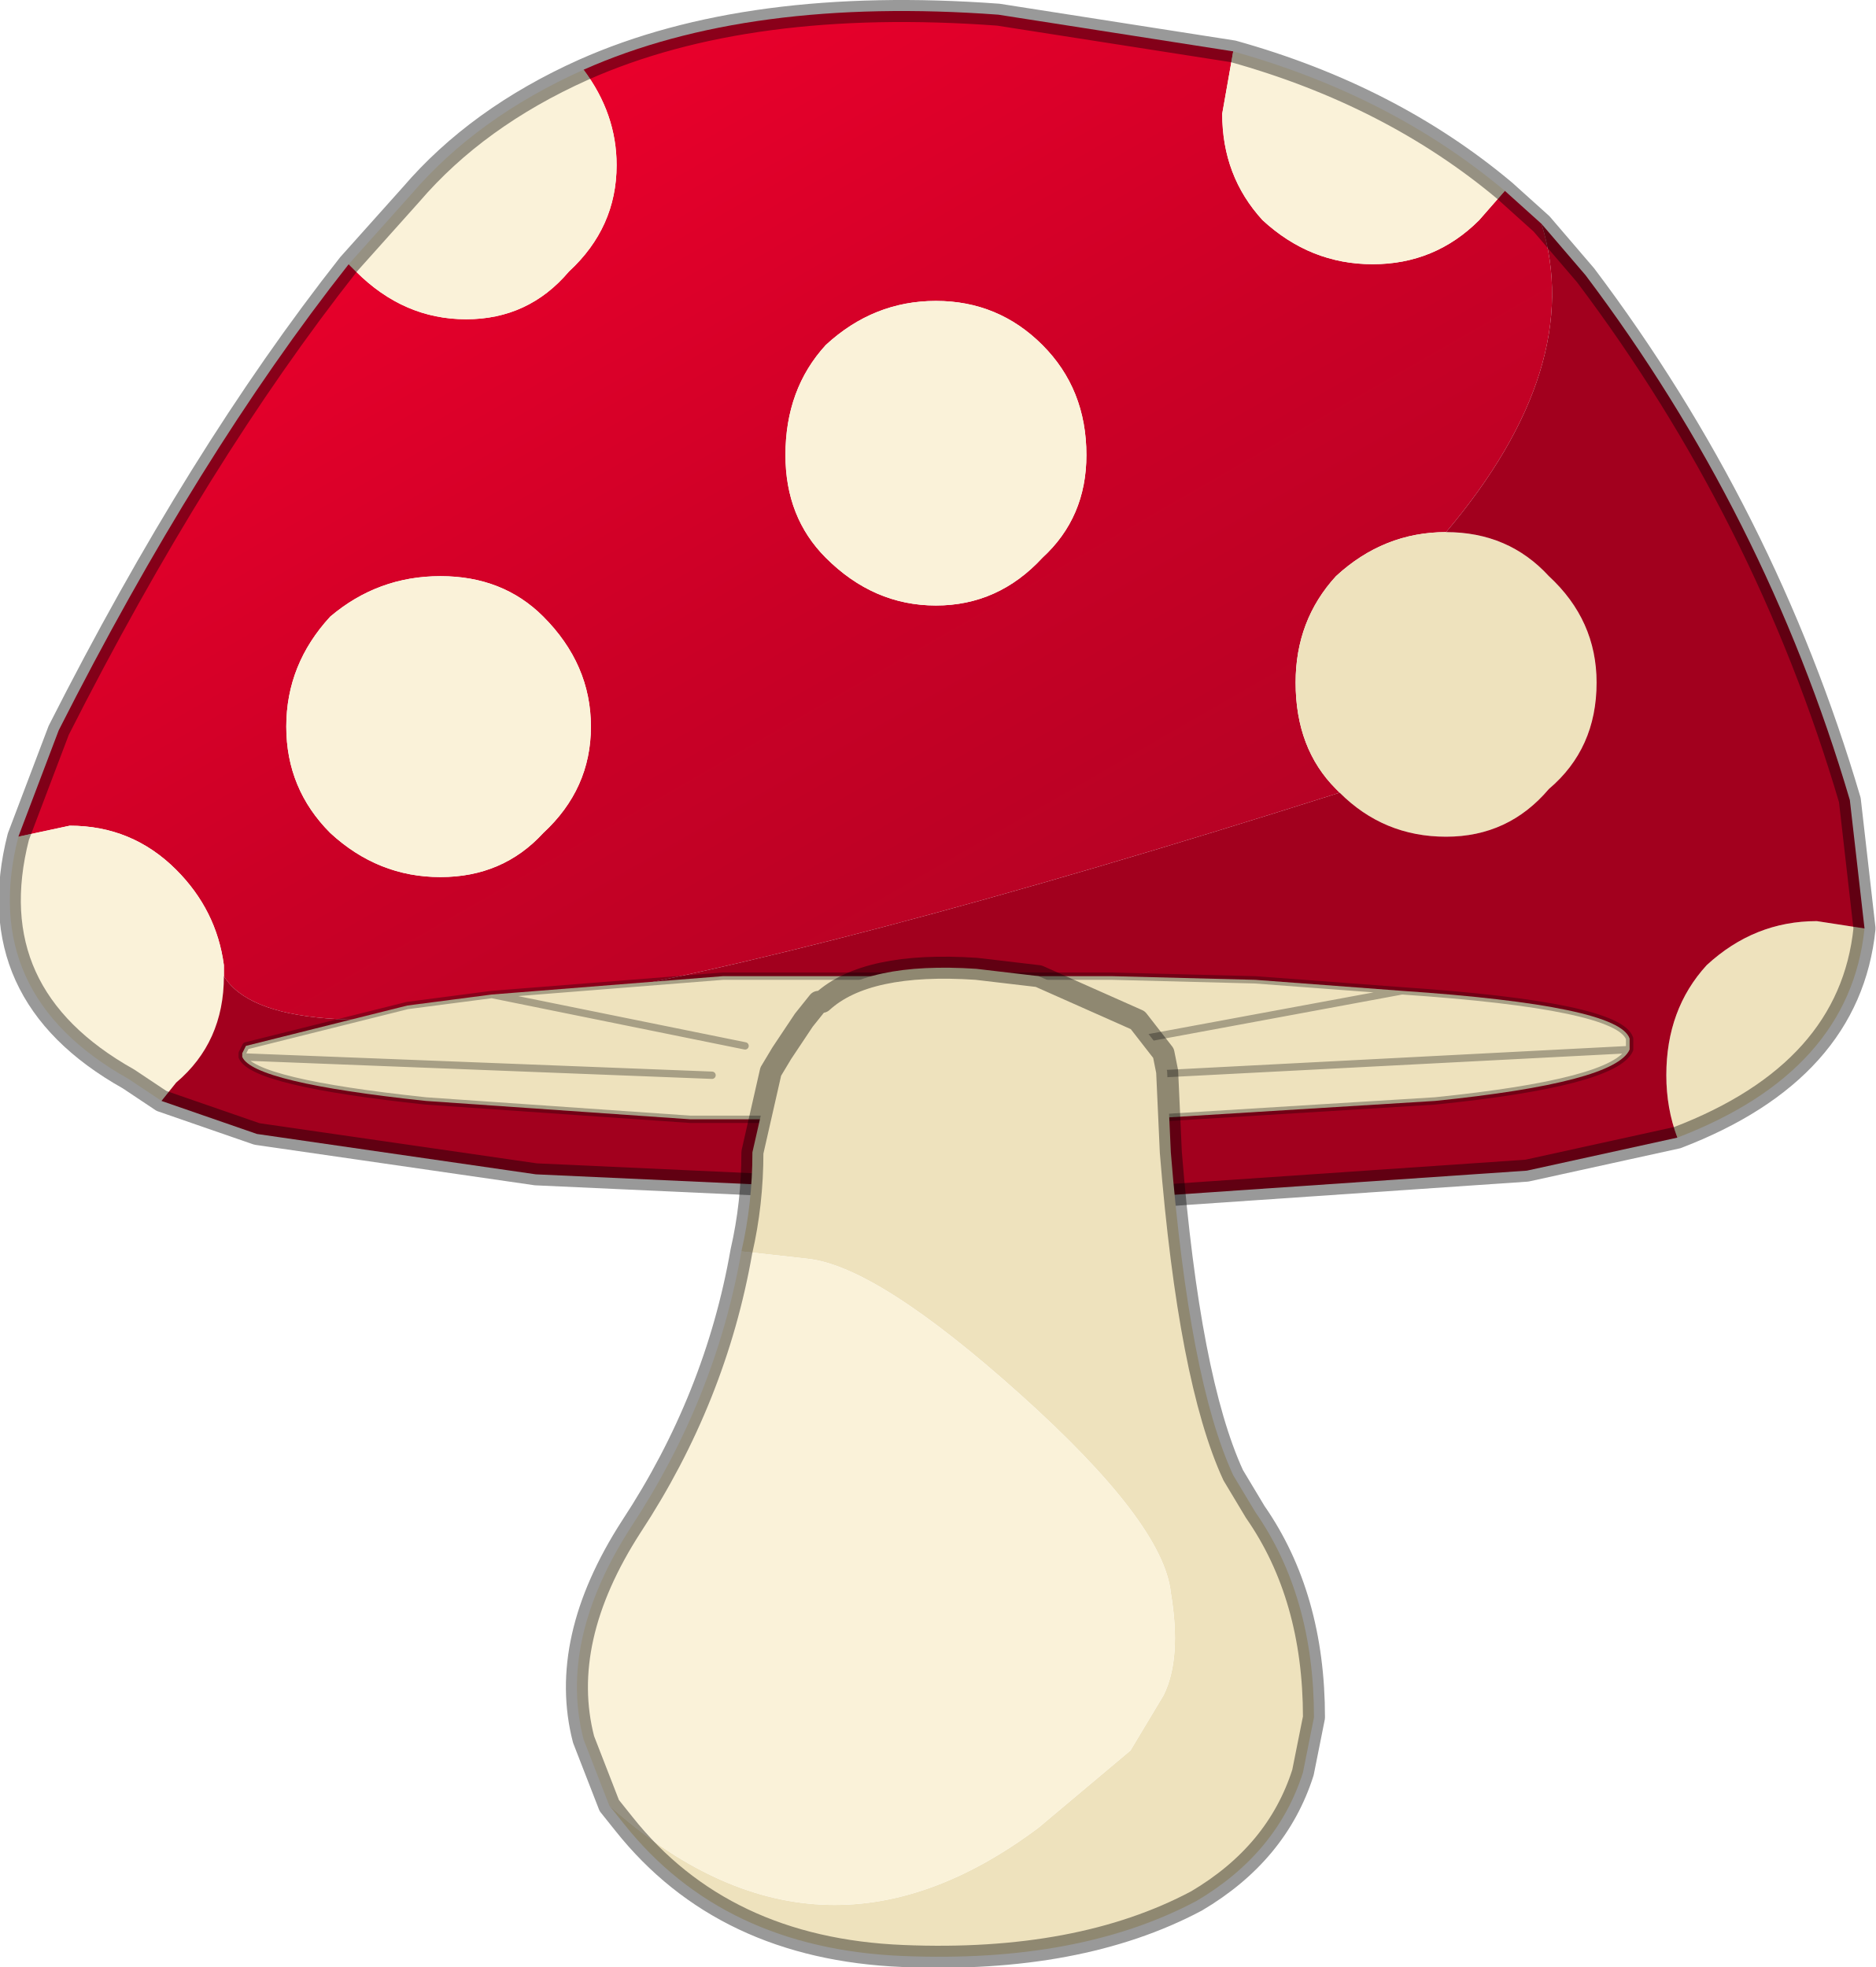
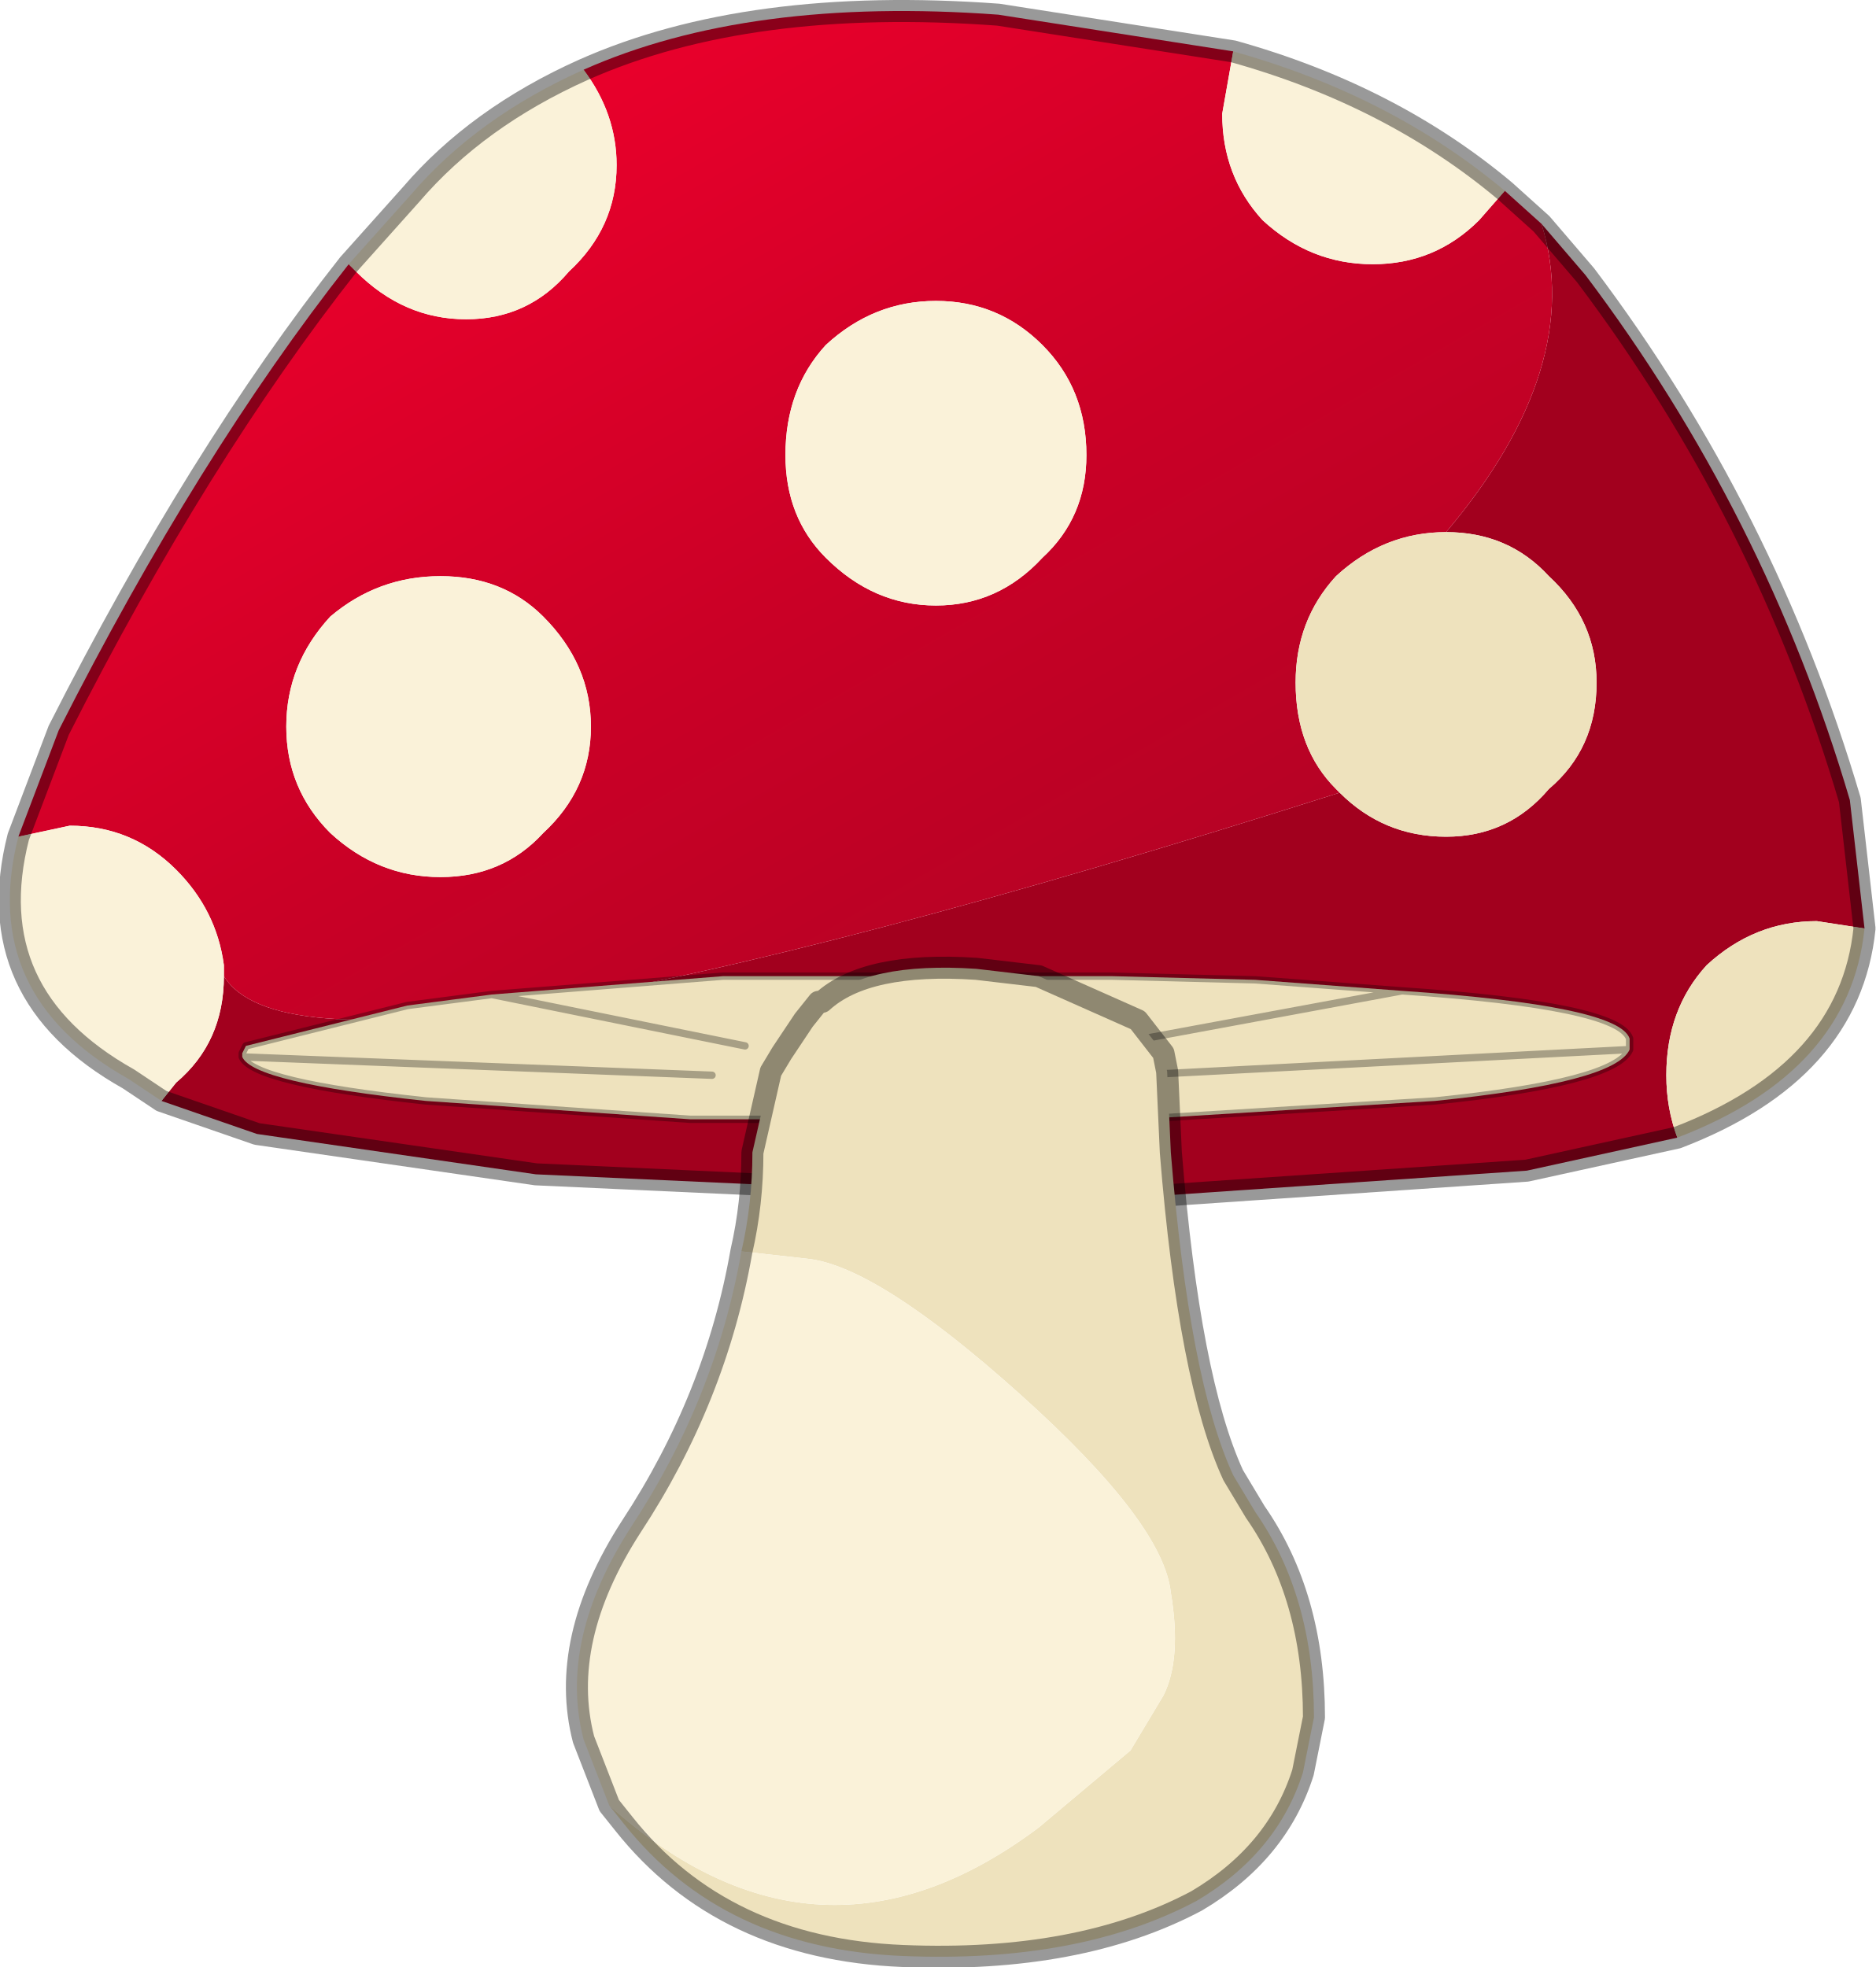
<svg xmlns="http://www.w3.org/2000/svg" xmlns:xlink="http://www.w3.org/1999/xlink" height="26.8px" width="25.55px">
  <g transform="matrix(1.0, 0.0, 0.0, 1.0, 12.15, 25.0)">
    <use height="26.8" transform="matrix(1.0, 0.0, 0.0, 1.0, -12.15, -25.0)" width="25.55" xlink:href="#decoration178-shape0" />
  </g>
  <defs>
    <g id="decoration178-shape0" transform="matrix(1.0, 0.0, 0.0, 1.0, 12.15, 25.0)">
-       <path d="M4.65 -24.3 L4.5 -23.45 Q4.5 -22.6 5.05 -22.0 5.7 -21.4 6.55 -21.4 7.4 -21.4 8.0 -22.0 L8.35 -22.4 8.85 -21.95 Q9.45 -20.0 7.55 -17.75 6.7 -17.75 6.05 -17.15 5.5 -16.55 5.5 -15.7 5.5 -14.8 6.05 -14.25 L6.1 -14.2 Q-7.9 -9.75 -9.1 -11.7 L-9.1 -11.85 Q-9.2 -12.6 -9.75 -13.15 -10.35 -13.75 -11.2 -13.75 L-11.9 -13.6 -11.35 -15.05 Q-9.45 -18.8 -7.4 -21.4 L-7.3 -21.3 Q-6.65 -20.65 -5.8 -20.65 -4.95 -20.65 -4.4 -21.3 -3.75 -21.9 -3.75 -22.75 -3.75 -23.45 -4.2 -24.05 -1.95 -25.05 1.45 -24.8 L4.65 -24.3 M0.6 -20.9 Q-0.25 -20.9 -0.9 -20.3 -1.45 -19.7 -1.45 -18.8 -1.45 -17.95 -0.9 -17.4 -0.25 -16.75 0.6 -16.75 1.45 -16.75 2.05 -17.4 2.65 -17.95 2.65 -18.8 2.65 -19.7 2.05 -20.3 1.45 -20.9 0.6 -20.9 M-4.75 -13.65 Q-4.1 -14.25 -4.1 -15.1 -4.1 -15.95 -4.75 -16.6 -5.3 -17.15 -6.15 -17.15 -7.0 -17.15 -7.65 -16.6 -8.25 -15.95 -8.25 -15.1 -8.25 -14.25 -7.65 -13.65 -7.0 -13.05 -6.15 -13.05 -5.3 -13.05 -4.75 -13.65" fill="url(#decoration178-gradient0)" fill-rule="evenodd" stroke="none" />
-       <path d="M8.35 -22.4 L8.0 -22.0 Q7.4 -21.4 6.55 -21.4 5.7 -21.4 5.05 -22.0 4.5 -22.6 4.5 -23.45 L4.65 -24.3 Q6.8 -23.7 8.35 -22.4 M-4.2 -24.05 Q-3.75 -23.45 -3.75 -22.75 -3.75 -21.9 -4.4 -21.3 -4.95 -20.65 -5.8 -20.65 -6.65 -20.65 -7.3 -21.3 L-7.4 -21.4 -6.55 -22.35 Q-5.65 -23.4 -4.2 -24.05 M-11.9 -13.6 L-11.2 -13.75 Q-10.35 -13.75 -9.75 -13.15 -9.2 -12.6 -9.1 -11.85 L-9.1 -11.7 Q-9.1 -10.8 -9.75 -10.25 L-9.95 -10.0 -10.4 -10.3 Q-12.45 -11.45 -11.9 -13.6 M0.6 -20.9 Q1.45 -20.9 2.05 -20.3 2.65 -19.7 2.65 -18.8 2.65 -17.95 2.05 -17.4 1.45 -16.75 0.6 -16.75 -0.25 -16.75 -0.9 -17.4 -1.45 -17.95 -1.45 -18.8 -1.45 -19.7 -0.9 -20.3 -0.25 -20.9 0.6 -20.9 M-4.75 -13.65 Q-5.3 -13.05 -6.15 -13.05 -7.0 -13.05 -7.65 -13.65 -8.25 -14.25 -8.25 -15.1 -8.25 -15.95 -7.65 -16.6 -7.0 -17.15 -6.15 -17.15 -5.3 -17.15 -4.75 -16.6 -4.1 -15.95 -4.1 -15.1 -4.1 -14.25 -4.75 -13.65" fill="#faf2d9" fill-rule="evenodd" stroke="none" />
-       <path d="M6.1 -14.2 L6.05 -14.25 Q5.5 -14.8 5.5 -15.7 5.5 -16.55 6.05 -17.15 6.7 -17.75 7.55 -17.75 8.4 -17.75 8.95 -17.15 9.6 -16.55 9.6 -15.7 9.6 -14.8 8.95 -14.25 8.4 -13.6 7.55 -13.6 6.7 -13.6 6.1 -14.2 M13.25 -12.35 Q13.05 -10.4 10.7 -9.5 10.55 -9.9 10.55 -10.35 10.55 -11.25 11.1 -11.85 11.75 -12.45 12.6 -12.45 L13.25 -12.35" fill="#eee2bd" fill-rule="evenodd" stroke="none" />
-       <path d="M-9.1 -11.7 Q-7.9 -9.75 6.1 -14.2 6.7 -13.6 7.55 -13.6 8.4 -13.6 8.95 -14.25 9.6 -14.8 9.6 -15.7 9.6 -16.55 8.95 -17.15 8.4 -17.75 7.55 -17.75 9.45 -20.0 8.85 -21.95 L9.45 -21.25 Q11.9 -18.0 13.05 -14.1 L13.25 -12.35 12.6 -12.45 Q11.75 -12.45 11.1 -11.85 10.55 -11.25 10.55 -10.35 10.55 -9.9 10.7 -9.5 L8.65 -9.05 2.8 -8.65 -4.85 -9.0 -8.65 -9.55 -9.95 -10.0 -9.75 -10.25 Q-9.1 -10.8 -9.1 -11.7" fill="#a2001e" fill-rule="evenodd" stroke="none" />
-       <path d="M4.65 -24.3 L1.45 -24.8 Q-1.95 -25.05 -4.2 -24.05 M-7.4 -21.4 Q-9.45 -18.8 -11.35 -15.05 L-11.9 -13.6 M8.85 -21.95 L8.35 -22.4 Q6.8 -23.7 4.65 -24.3 M-7.4 -21.4 L-6.55 -22.35 Q-5.65 -23.4 -4.2 -24.05 M10.7 -9.5 L8.65 -9.05 2.8 -8.65 -4.85 -9.0 -8.65 -9.55 -9.95 -10.0 -10.4 -10.3 Q-12.45 -11.45 -11.9 -13.6 M8.85 -21.95 L9.45 -21.25 Q11.9 -18.0 13.05 -14.1 L13.25 -12.35 Q13.05 -10.4 10.7 -9.5" fill="none" stroke="#000000" stroke-linecap="round" stroke-linejoin="round" stroke-opacity="0.4" stroke-width="0.3" />
-       <path d="M-5.45 -11.45 L-2.3 -11.7 0.6 -11.7 1.5 -11.7 3.0 -11.7 4.95 -11.65 6.95 -11.5 Q9.9 -11.3 10.05 -10.85 L10.05 -10.7 Q9.85 -10.25 7.4 -10.0 L3.35 -9.75 -2.75 -9.75 -6.35 -10.0 Q-8.7 -10.25 -8.85 -10.6 L-8.85 -10.65 -8.8 -10.75 -6.6 -11.3 -5.45 -11.45 -2.0 -10.75 -5.45 -11.45 M3.3 -10.35 L10.05 -10.7 3.3 -10.35 M6.95 -11.5 L2.9 -10.75 6.95 -11.5 M0.55 -11.15 L0.6 -11.7 0.55 -11.15 M-2.45 -10.35 L-8.85 -10.6 -2.45 -10.35" fill="#eee2bd" fill-rule="evenodd" stroke="none" />
-       <path d="M-5.45 -11.45 L-2.3 -11.7 0.6 -11.7 1.5 -11.7 3.0 -11.7 4.95 -11.65 6.95 -11.5 Q9.9 -11.3 10.05 -10.85 L10.05 -10.7 Q9.85 -10.25 7.4 -10.0 L3.35 -9.75 -2.75 -9.75 -6.35 -10.0 Q-8.7 -10.25 -8.85 -10.6 L-8.85 -10.65 -8.8 -10.75 -6.6 -11.3 -5.45 -11.45 -2.0 -10.75 M-8.85 -10.6 L-2.45 -10.35 M0.6 -11.7 L0.55 -11.15 M2.9 -10.75 L6.95 -11.5 M10.05 -10.7 L3.3 -10.35" fill="none" stroke="#000000" stroke-linecap="round" stroke-linejoin="round" stroke-opacity="0.298" stroke-width="0.1" />
+       <path d="M8.85 -21.95 L9.45 -21.25 Q11.9 -18.0 13.05 -14.1 L13.25 -12.35 12.6 -12.45 Q11.75 -12.45 11.1 -11.85 10.55 -11.25 10.55 -10.35 10.55 -9.9 10.7 -9.5 L8.65 -9.05 2.8 -8.65 -4.85 -9.0 -8.65 -9.55 -9.95 -10.0 -9.75 -10.25 Q-9.1 -10.8 -9.1 -11.7 -7.9 -9.75 6.1 -14.2 6.7 -13.6 7.55 -13.6 8.4 -13.6 8.95 -14.25 9.6 -14.8 9.6 -15.7 9.6 -16.55 8.95 -17.15 8.4 -17.75 7.55 -17.75 9.45 -20.0 8.85 -21.95" fill="#a2001e" fill-rule="evenodd" stroke="none" />
+       <path d="M-11.9 -13.6 L-11.35 -15.05 Q-9.45 -18.8 -7.4 -21.4 L-7.3 -21.3 Q-6.65 -20.65 -5.8 -20.65 -4.95 -20.65 -4.4 -21.3 -3.75 -21.9 -3.75 -22.75 -3.75 -23.45 -4.2 -24.05 -1.95 -25.05 1.45 -24.8 L4.65 -24.3 4.5 -23.45 Q4.5 -22.6 5.05 -22.0 5.7 -21.4 6.55 -21.4 7.4 -21.4 8.0 -22.0 L8.35 -22.4 8.85 -21.95 Q9.45 -20.0 7.55 -17.75 6.7 -17.75 6.05 -17.15 5.5 -16.55 5.5 -15.7 5.5 -14.8 6.05 -14.25 L6.1 -14.2 Q-7.9 -9.75 -9.1 -11.7 L-9.1 -11.85 Q-9.2 -12.6 -9.75 -13.15 -10.35 -13.75 -11.2 -13.75 L-11.9 -13.6 M2.05 -20.3 Q1.45 -20.9 0.6 -20.9 -0.25 -20.9 -0.9 -20.3 -1.45 -19.7 -1.45 -18.8 -1.45 -17.95 -0.9 -17.4 -0.25 -16.75 0.6 -16.75 1.45 -16.75 2.05 -17.4 2.65 -17.95 2.65 -18.8 2.65 -19.7 2.05 -20.3 M-7.65 -16.6 Q-8.25 -15.95 -8.25 -15.1 -8.25 -14.25 -7.65 -13.65 -7.0 -13.05 -6.15 -13.05 -5.3 -13.05 -4.75 -13.65 -4.1 -14.25 -4.1 -15.1 -4.1 -15.95 -4.75 -16.6 -5.3 -17.15 -6.15 -17.15 -7.0 -17.15 -7.65 -16.6" fill="url(#decoration178-gradient0)" fill-rule="evenodd" stroke="none" />
+       <path d="M-9.95 -10.0 L-10.4 -10.3 Q-12.45 -11.45 -11.9 -13.6 L-11.2 -13.75 Q-10.35 -13.75 -9.75 -13.15 -9.2 -12.6 -9.1 -11.85 L-9.1 -11.7 Q-9.1 -10.8 -9.75 -10.25 L-9.95 -10.0 M-7.4 -21.4 L-6.55 -22.35 Q-5.65 -23.4 -4.2 -24.05 -3.75 -23.45 -3.75 -22.75 -3.75 -21.9 -4.4 -21.3 -4.95 -20.65 -5.8 -20.65 -6.65 -20.65 -7.3 -21.3 L-7.4 -21.4 M4.65 -24.3 Q6.8 -23.7 8.35 -22.4 L8.0 -22.0 Q7.4 -21.4 6.55 -21.4 5.7 -21.4 5.05 -22.0 4.5 -22.6 4.5 -23.45 L4.65 -24.3 M2.05 -20.3 Q2.65 -19.7 2.65 -18.8 2.65 -17.95 2.05 -17.4 1.45 -16.75 0.6 -16.75 -0.25 -16.75 -0.9 -17.4 -1.45 -17.95 -1.45 -18.8 -1.45 -19.7 -0.9 -20.3 -0.25 -20.9 0.6 -20.9 1.45 -20.9 2.05 -20.3 M-7.65 -16.6 Q-7.0 -17.15 -6.15 -17.15 -5.3 -17.15 -4.75 -16.6 -4.1 -15.95 -4.1 -15.1 -4.1 -14.25 -4.75 -13.65 -5.3 -13.05 -6.15 -13.05 -7.0 -13.05 -7.65 -13.65 -8.25 -14.25 -8.25 -15.1 -8.25 -15.95 -7.65 -16.6" fill="#faf2d9" fill-rule="evenodd" stroke="none" />
+       <path d="M13.25 -12.35 Q13.05 -10.4 10.7 -9.5 10.55 -9.9 10.55 -10.35 10.55 -11.25 11.1 -11.85 11.75 -12.45 12.6 -12.45 L13.25 -12.35 M7.55 -17.75 Q8.4 -17.75 8.95 -17.15 9.6 -16.55 9.6 -15.7 9.6 -14.8 8.95 -14.25 8.4 -13.6 7.55 -13.6 6.7 -13.6 6.1 -14.2 L6.05 -14.25 Q5.5 -14.8 5.5 -15.7 5.5 -16.55 6.05 -17.15 6.7 -17.75 7.55 -17.75" fill="#eee2bd" fill-rule="evenodd" stroke="none" />
+       <path d="M8.85 -21.95 L9.45 -21.25 Q11.9 -18.0 13.05 -14.1 L13.25 -12.35 Q13.05 -10.4 10.7 -9.5 L8.65 -9.05 2.8 -8.65 -4.85 -9.0 -8.65 -9.55 -9.95 -10.0 -10.4 -10.3 Q-12.45 -11.45 -11.9 -13.6 L-11.35 -15.05 Q-9.45 -18.8 -7.4 -21.4 L-6.55 -22.35 Q-5.65 -23.4 -4.2 -24.05 -1.95 -25.05 1.45 -24.8 L4.65 -24.3 Q6.8 -23.7 8.35 -22.4 L8.85 -21.95 Z" fill="none" stroke="#000000" stroke-linecap="round" stroke-linejoin="round" stroke-opacity="0.4" stroke-width="0.3" />
+       <path d="M10.05 -10.85 L10.05 -10.7 Q9.85 -10.25 7.4 -10.0 L3.35 -9.75 -2.75 -9.75 -6.35 -10.0 Q-8.7 -10.25 -8.85 -10.6 L-8.85 -10.65 -8.8 -10.75 -6.6 -11.3 -5.45 -11.45 -2.3 -11.7 0.6 -11.7 1.5 -11.7 3.0 -11.7 4.95 -11.65 6.95 -11.5 Q9.9 -11.3 10.05 -10.85 M-2.0 -10.75 L-5.45 -11.45 -2.0 -10.75 M-2.45 -10.35 L-8.85 -10.6 -2.45 -10.35 M6.95 -11.5 L2.9 -10.75 6.95 -11.5 M3.3 -10.35 L10.05 -10.7 3.3 -10.35 M0.55 -11.15 L0.6 -11.7 0.55 -11.15" fill="#eee2bd" fill-rule="evenodd" stroke="none" />
+       <path d="M10.05 -10.85 L10.05 -10.7 Q9.85 -10.25 7.4 -10.0 L3.35 -9.75 -2.75 -9.75 -6.35 -10.0 Q-8.7 -10.25 -8.85 -10.6 L-8.85 -10.65 -8.8 -10.75 -6.6 -11.3 -5.45 -11.45 -2.3 -11.7 0.6 -11.7 1.5 -11.7 3.0 -11.7 4.95 -11.65 6.95 -11.5 Q9.9 -11.3 10.05 -10.85 M0.6 -11.7 L0.55 -11.15 M10.05 -10.7 L3.3 -10.35 M2.9 -10.75 L6.95 -11.5 M-8.85 -10.6 L-2.45 -10.35 M-5.45 -11.45 L-2.0 -10.75" fill="none" stroke="#000000" stroke-linecap="round" stroke-linejoin="round" stroke-opacity="0.298" stroke-width="0.1" />
      <path d="M-2.05 -7.95 Q-1.9 -8.6 -1.9 -9.3 L-1.65 -10.4 -1.5 -10.65 -1.2 -11.1 -1.0 -11.35 -0.95 -11.35 Q-0.35 -11.9 1.15 -11.8 L2.0 -11.7 3.35 -11.1 3.7 -10.65 3.75 -10.4 3.8 -9.3 Q4.05 -6.2 4.65 -4.9 L4.95 -4.4 Q5.75 -3.25 5.75 -1.6 L5.6 -0.85 Q5.25 0.25 4.15 0.9 2.55 1.75 0.15 1.65 -2.3 1.55 -3.65 -0.15 L-3.85 -0.4 Q-1.0 2.15 2.0 -0.1 L3.25 -1.15 3.7 -1.9 Q3.95 -2.4 3.8 -3.3 3.7 -4.25 1.75 -6.0 -0.2 -7.75 -1.15 -7.85 L-2.05 -7.95" fill="#eee2bd" fill-rule="evenodd" stroke="none" />
      <path d="M-3.85 -0.4 L-4.2 -1.3 Q-4.55 -2.65 -3.55 -4.2 -2.4 -5.95 -2.05 -7.95 L-1.15 -7.85 Q-0.2 -7.75 1.75 -6.0 3.7 -4.25 3.8 -3.3 3.95 -2.4 3.7 -1.9 L3.25 -1.15 2.0 -0.1 Q-1.0 2.15 -3.85 -0.4" fill="#faf2d9" fill-rule="evenodd" stroke="none" />
      <path d="M-2.05 -7.95 Q-1.9 -8.6 -1.9 -9.3 L-1.65 -10.4 -1.5 -10.65 -1.2 -11.1 -1.0 -11.35 -0.95 -11.35 Q-0.35 -11.9 1.15 -11.8 L2.0 -11.7 3.35 -11.1 3.7 -10.65 3.75 -10.4 3.8 -9.3 Q4.05 -6.2 4.65 -4.9 L4.95 -4.4 Q5.75 -3.25 5.75 -1.6 L5.6 -0.85 Q5.25 0.25 4.15 0.9 2.55 1.75 0.15 1.65 -2.3 1.55 -3.65 -0.15 L-3.85 -0.4 -4.2 -1.3 Q-4.55 -2.65 -3.55 -4.2 -2.4 -5.95 -2.05 -7.95 Z" fill="none" stroke="#000000" stroke-linecap="round" stroke-linejoin="round" stroke-opacity="0.4" stroke-width="0.3" />
    </g>
    <linearGradient gradientTransform="matrix(0.0077, 0.0133, -0.0087, 0.005, 3.3, -15.25)" gradientUnits="userSpaceOnUse" id="decoration178-gradient0" spreadMethod="pad" x1="-819.2" x2="819.2">
      <stop offset="0.0" stop-color="#ee002c" />
      <stop offset="0.357" stop-color="#ca0026" />
      <stop offset="1.0" stop-color="#950622" />
    </linearGradient>
  </defs>
</svg>
